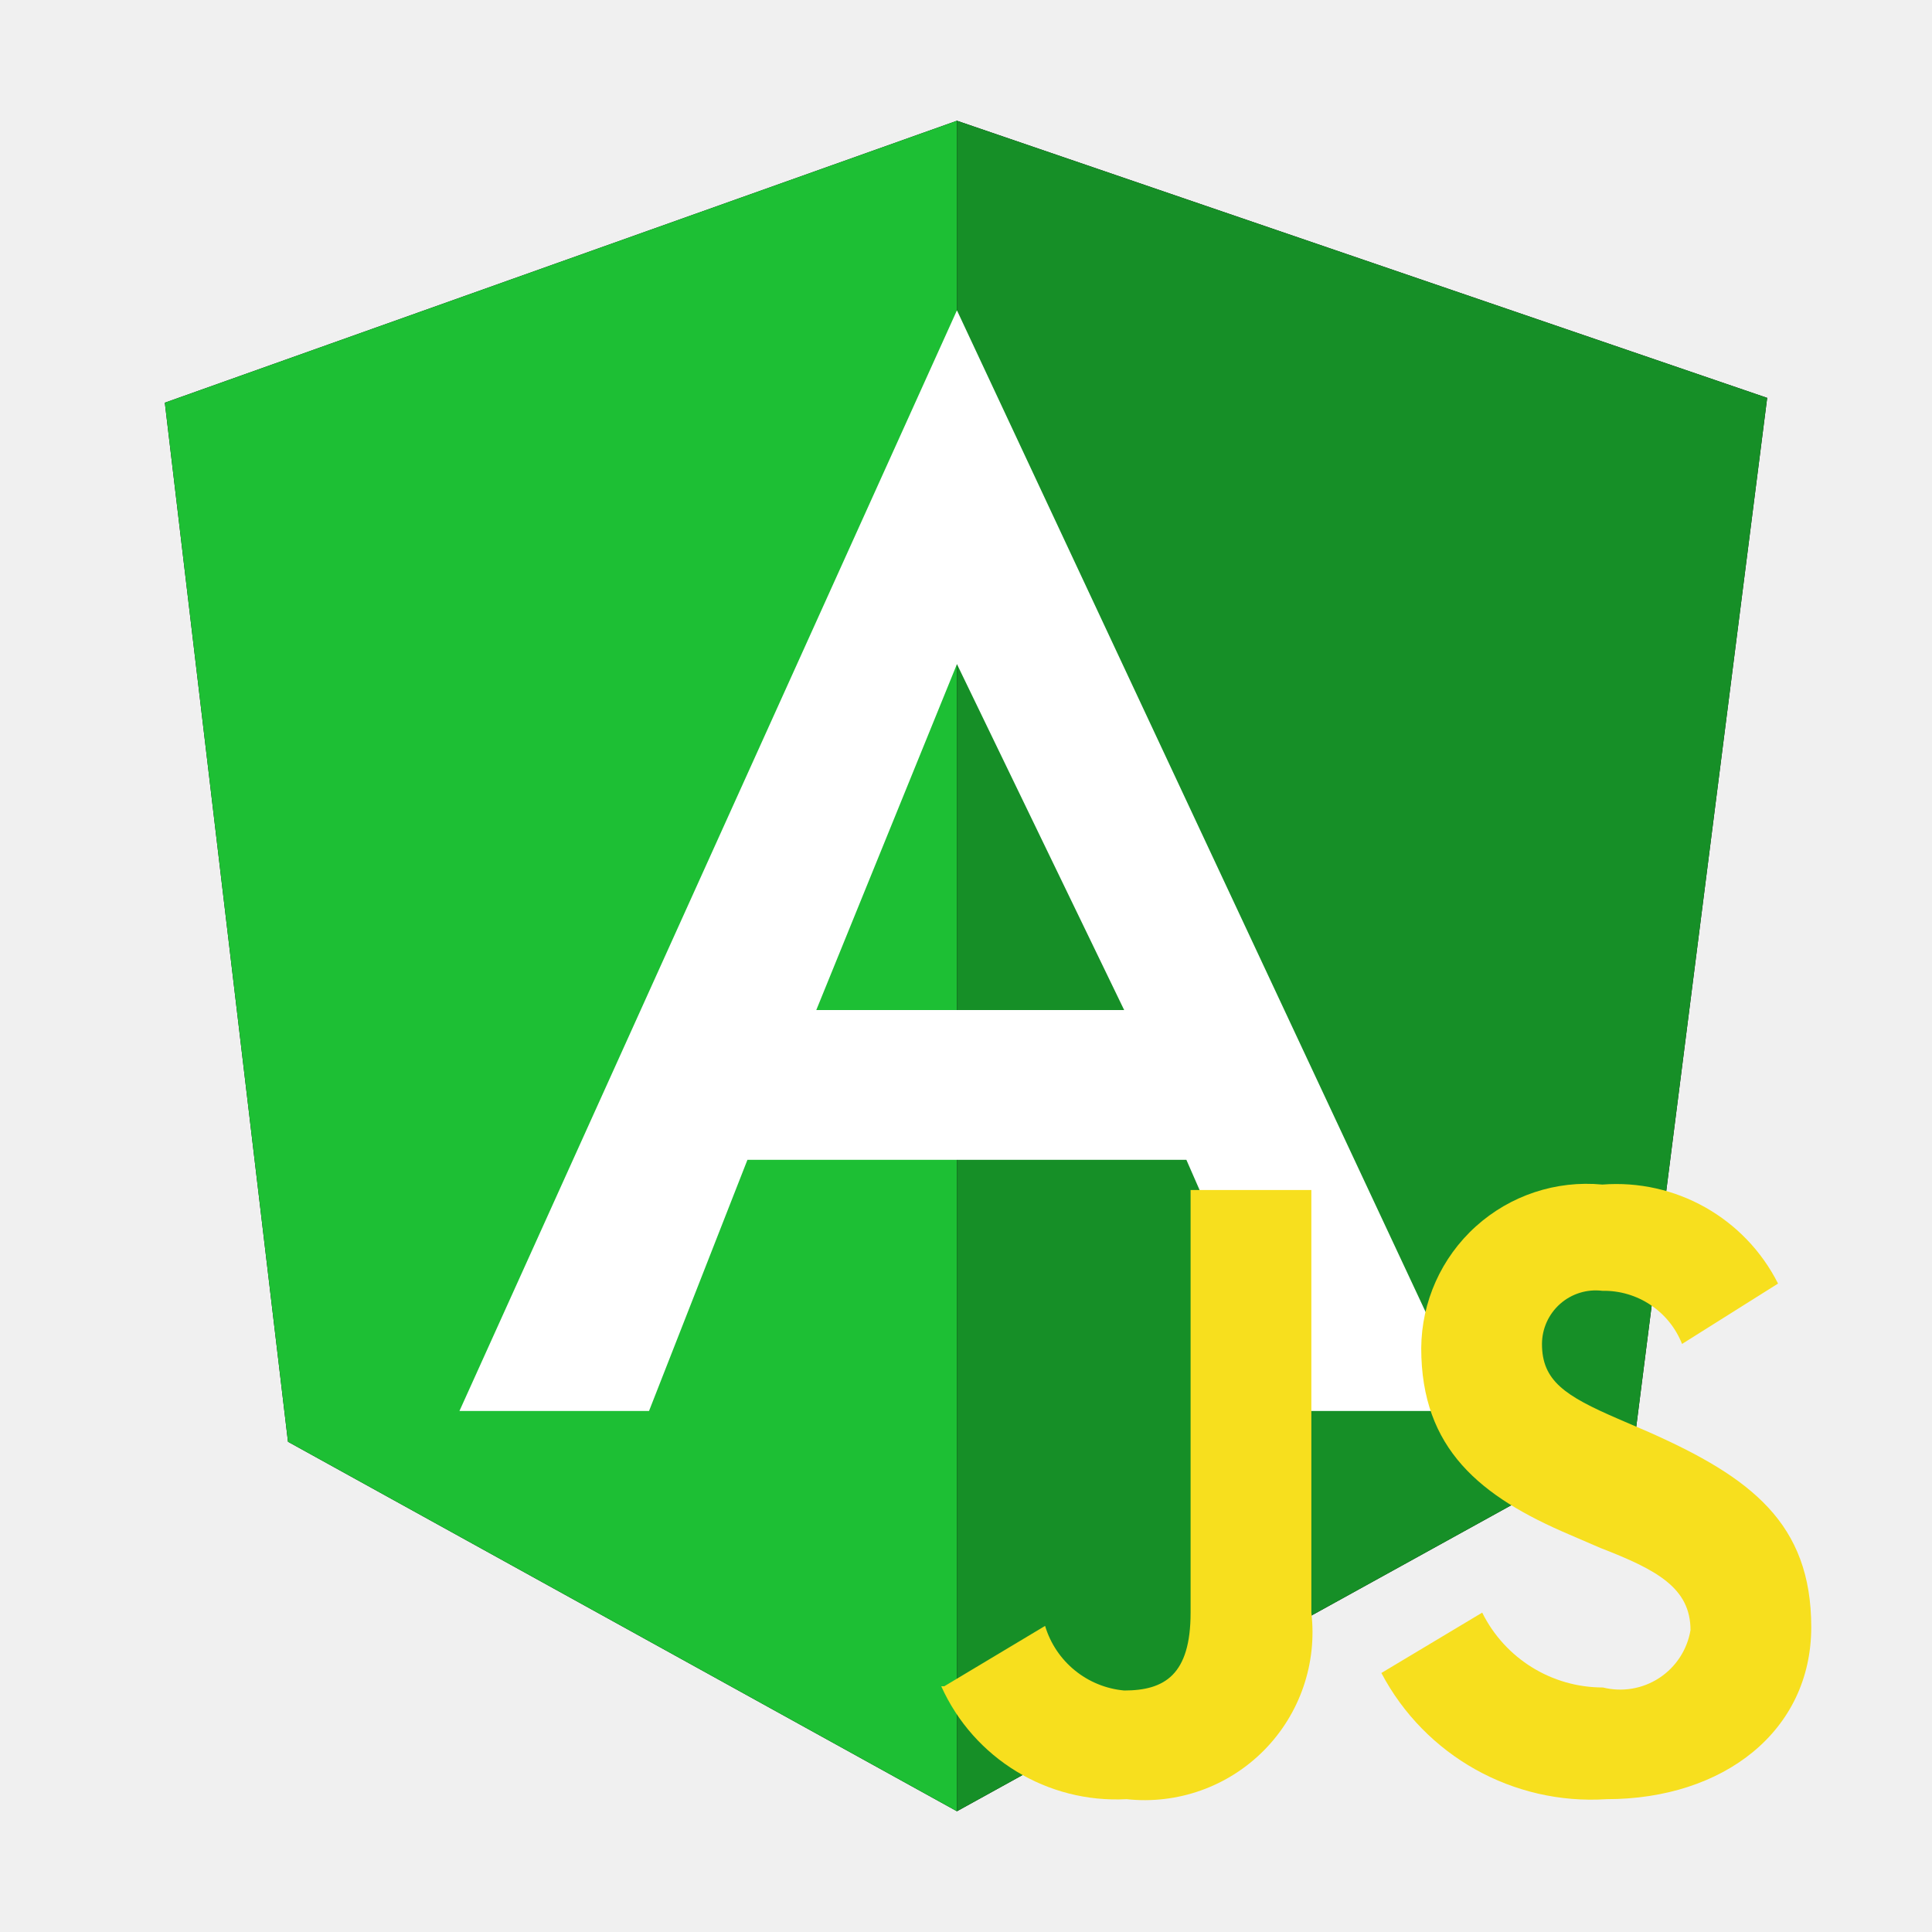
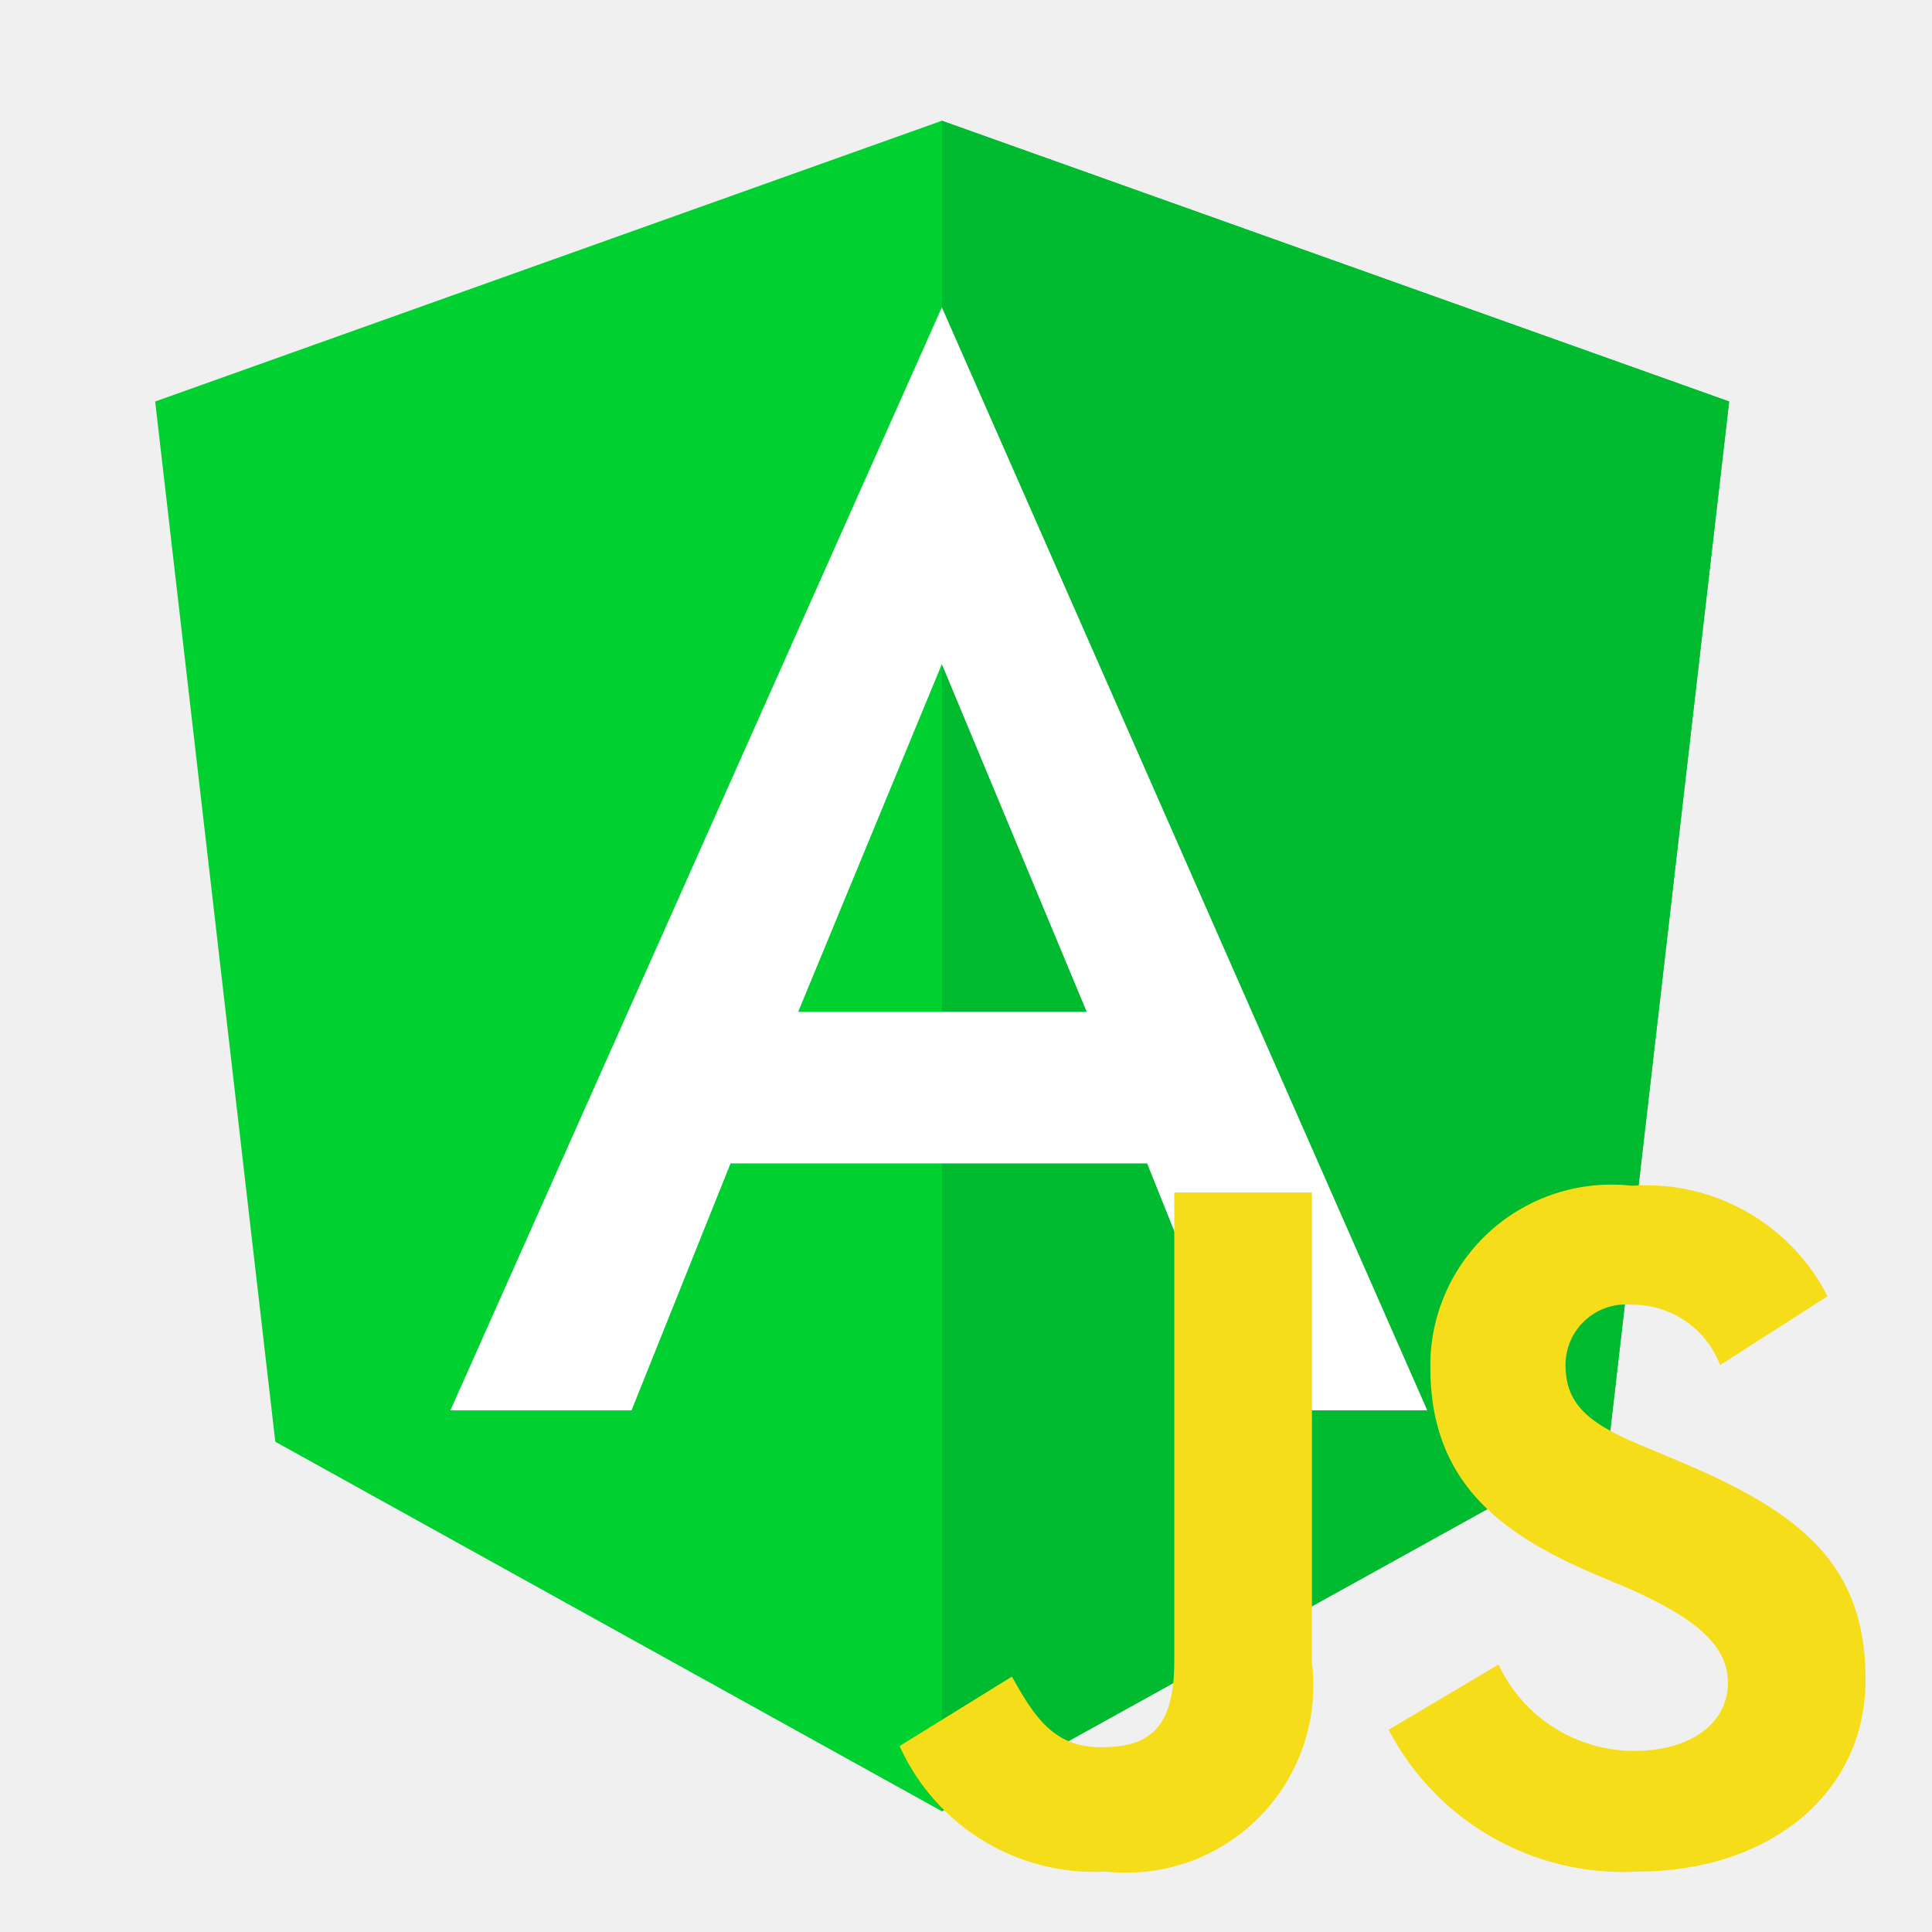
- <svg xmlns="http://www.w3.org/2000/svg" id="angular" viewBox="0 0 32 32">
-   <polygon points="2.73 6.67 15.85 2 29.27 6.59 27.08 23.8 15.85 30 4.77 23.88 2.73 6.67" />
-   <path d="M2.73,6.67L15.85,2V30L4.77,23.88Z" style="fill: #1dbf34" />
-   <path d="M15.85,2L29.27,6.59,27.08,23.8,15.85,30V2Z" style="fill: #168f27" />
-   <path id="A" d="M15.85,5.14l8.53,18.23H21.47l-1.82-4.16H15.85V16.73h2.77L15.85,11l-2.33,5.73h2.33v2.48H12.38l-1.63,4.16H7.61Z" style="fill: #fff" />
-   <g id="official_js" data-name="official js">
-     <path d="M15.64,27.93l1.67-1A1.51,1.51,0,0,0,18.62,28c0.67,0,1.1-.26,1.1-1.29v-7h2v7a2.78,2.78,0,0,1-3.06,3.09,3.18,3.18,0,0,1-3.07-1.87" style="fill: #f7df1e" />
-     <path d="M22.88,27.71l1.67-1a2.23,2.23,0,0,0,2,1.24A1.18,1.18,0,0,0,28,27c0-.7-0.56-1-1.49-1.36l-0.51-.22c-1.48-.63-2.46-1.42-2.46-3.09a2.74,2.74,0,0,1,3-2.71,3,3,0,0,1,2.91,1.64l-1.59,1a1.39,1.39,0,0,0-1.32-.88,0.89,0.89,0,0,0-1,.88c0,0.61.38,0.86,1.26,1.24l0.51,0.22C29,24.47,30,25.23,30,26.95s-1.45,2.85-3.39,2.85a3.93,3.93,0,0,1-3.73-2.09" style="fill: #f7df1e" />
+ <svg xmlns="http://www.w3.org/2000/svg" viewBox="0 0 32 32">
+   <g id="ng2_directive_js">
+     <polygon points="15.6 2 15.6 2 15.6 2 2.57 6.65 4.56 23.88 15.6 30 15.6 30 15.6 30 26.65 23.88 28.64 6.65 15.6 2" style="fill:#00d131" />
+     <polygon points="15.6 2 15.6 5.11 15.6 5.09 15.6 19.28 15.6 19.28 15.6 30 15.6 30 26.65 23.88 28.64 6.65 15.6 2" style="fill:#00ba30" />
+     <path d="M15.6,5.09,7.46,23.36h3l1.64-4.09H19l1.64,4.09h3L15.6,5.09ZM18,16.76H13.22L15.6,11Z" style="fill:#fff" />
+     <path d="M24.82,27.57A2.48,2.48,0,0,0,27.07,29c.95,0,1.55-.47,1.55-1.13S28,26.77,27,26.32l-.57-.24c-1.65-.7-2.74-1.58-2.74-3.44a3,3,0,0,1,3.34-3,3.37,3.37,0,0,1,3.24,1.83l-1.78,1.14a1.55,1.55,0,0,0-1.47-1,1,1,0,0,0-1.09,1c0,.68.42,1,1.4,1.39l.57.24c1.94.83,3,1.68,3,3.58S29.29,31,27.12,31A4.38,4.38,0,0,1,23,28.65Zm-8.06.2c.36.64.68,1.17,1.47,1.17s1.22-.29,1.22-1.43V19.75h2.28v7.79A3.1,3.1,0,0,1,18.32,31a3.54,3.54,0,0,1-3.42-2.08Z" style="fill:#f5de19" />
  </g>
-   <rect width="32" height="32" style="fill: #fff;opacity: 0" />
</svg>
